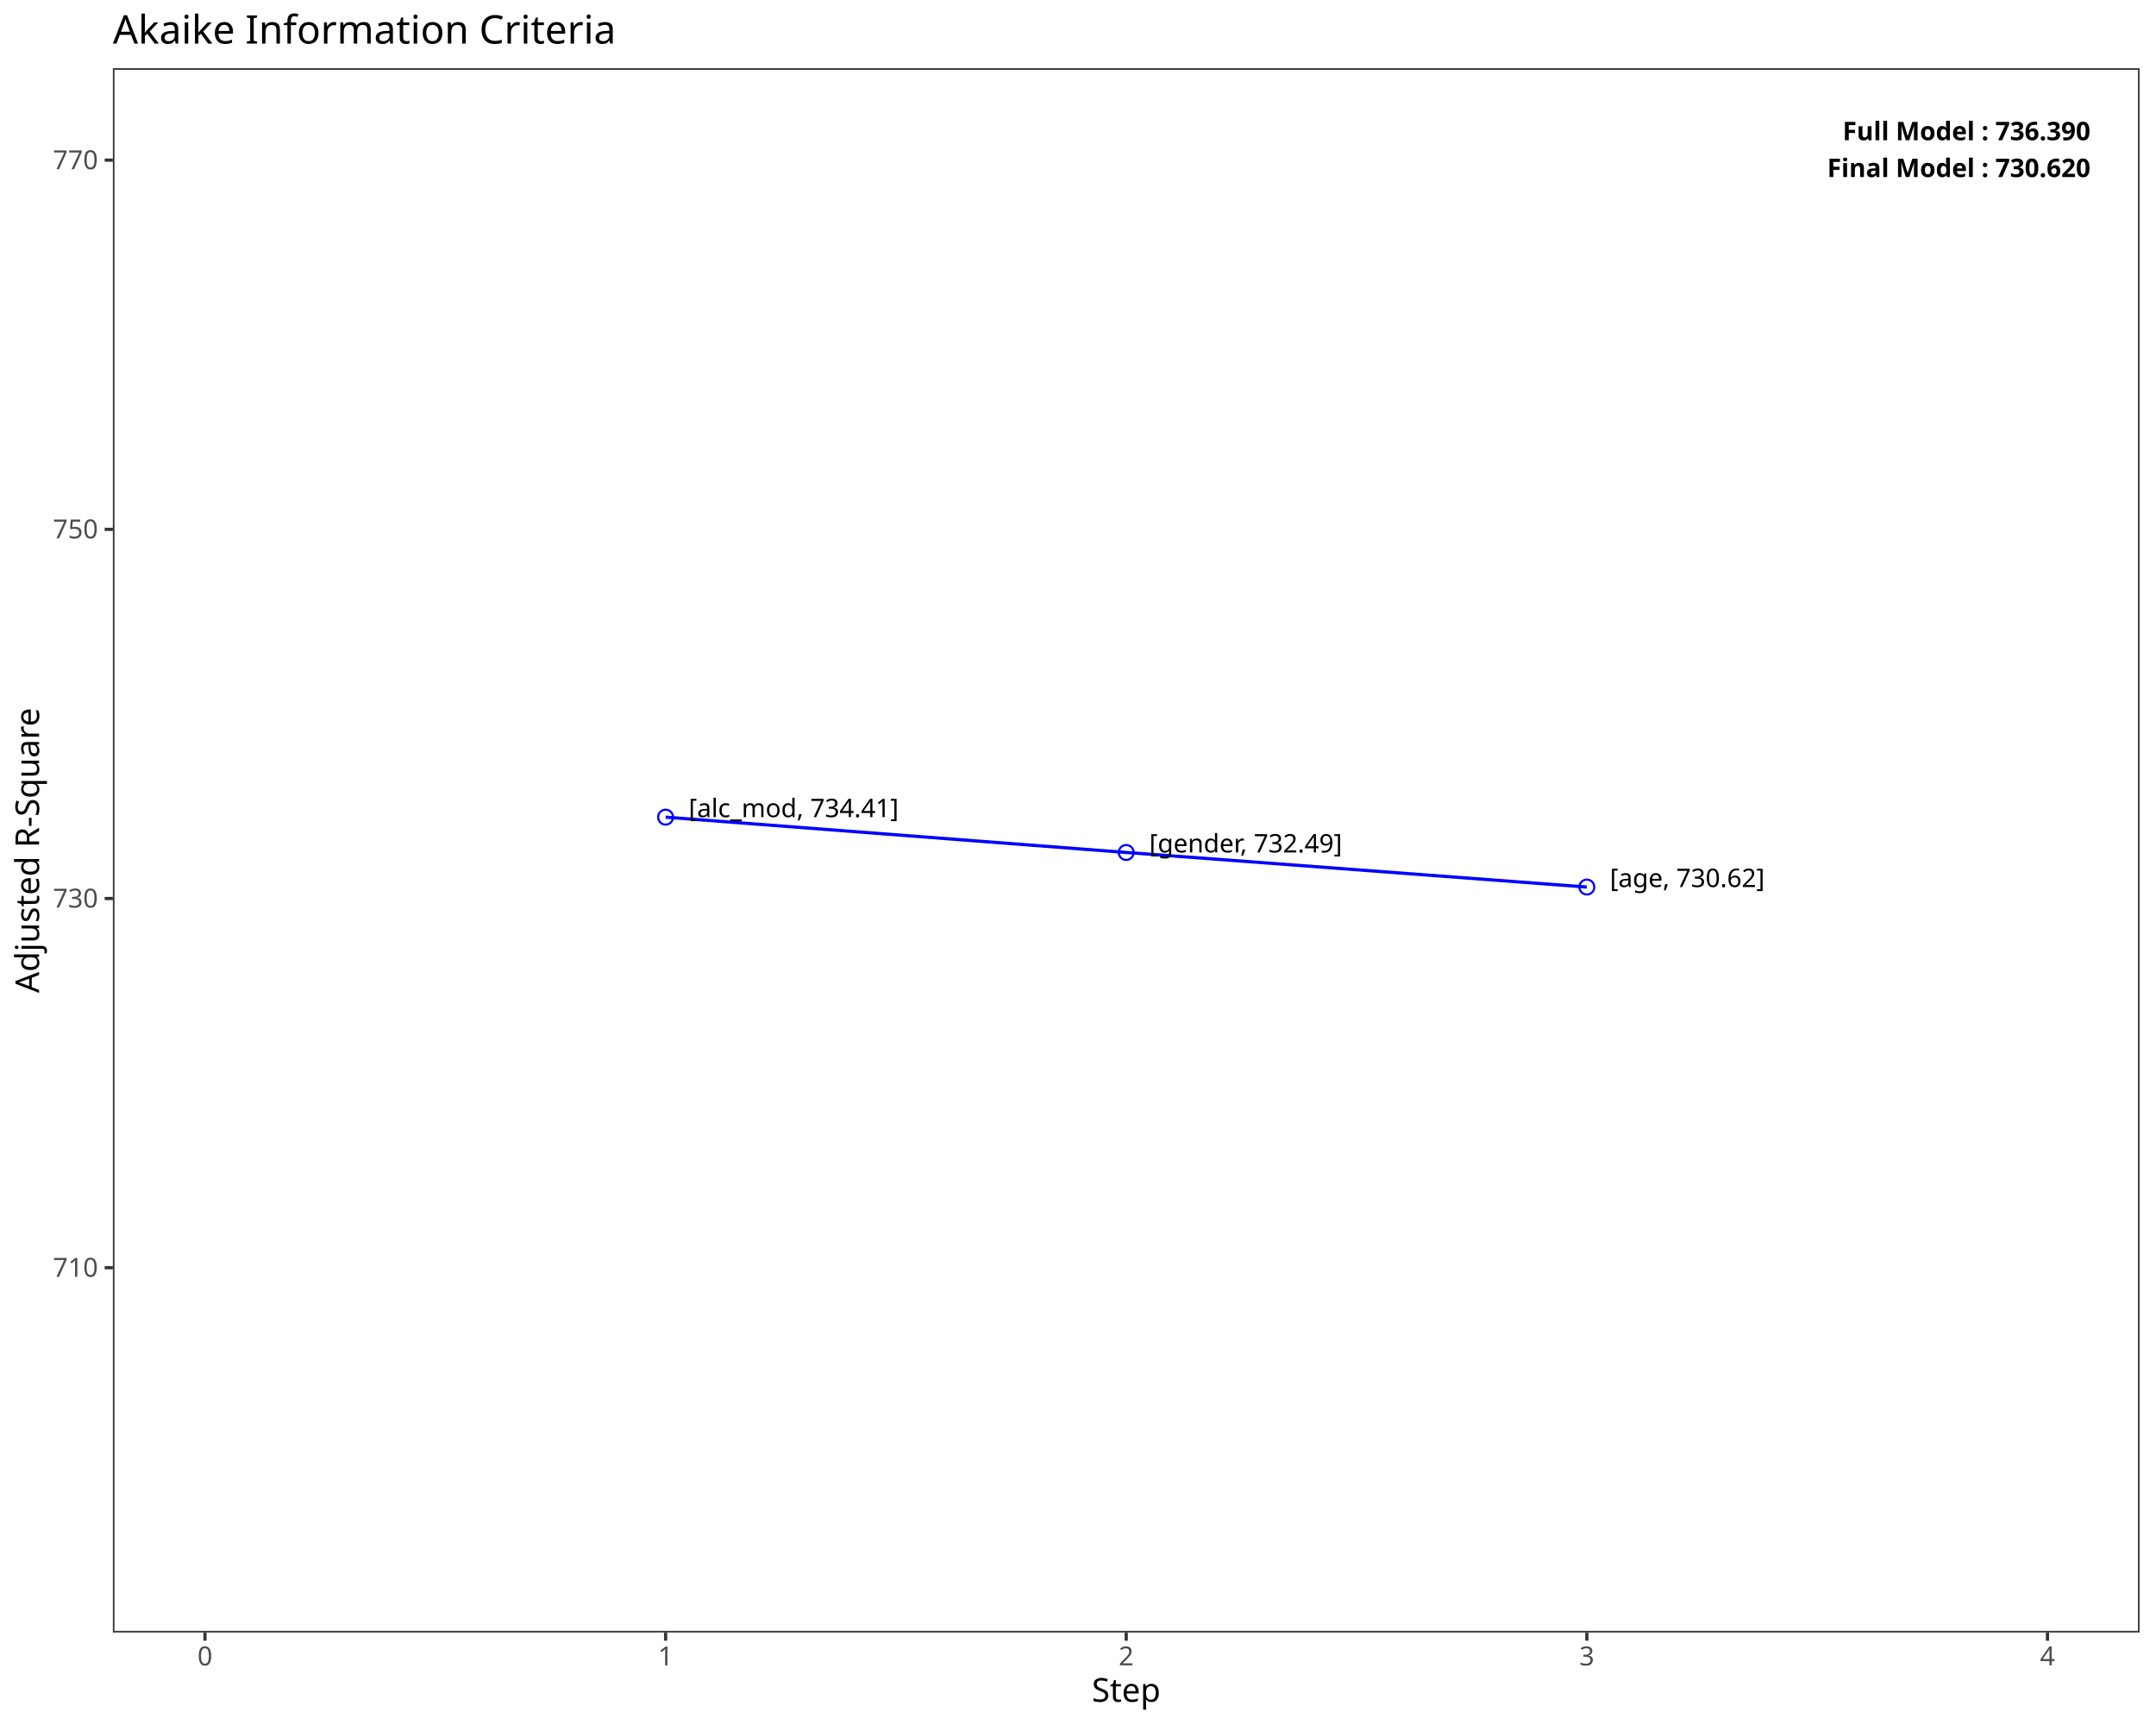
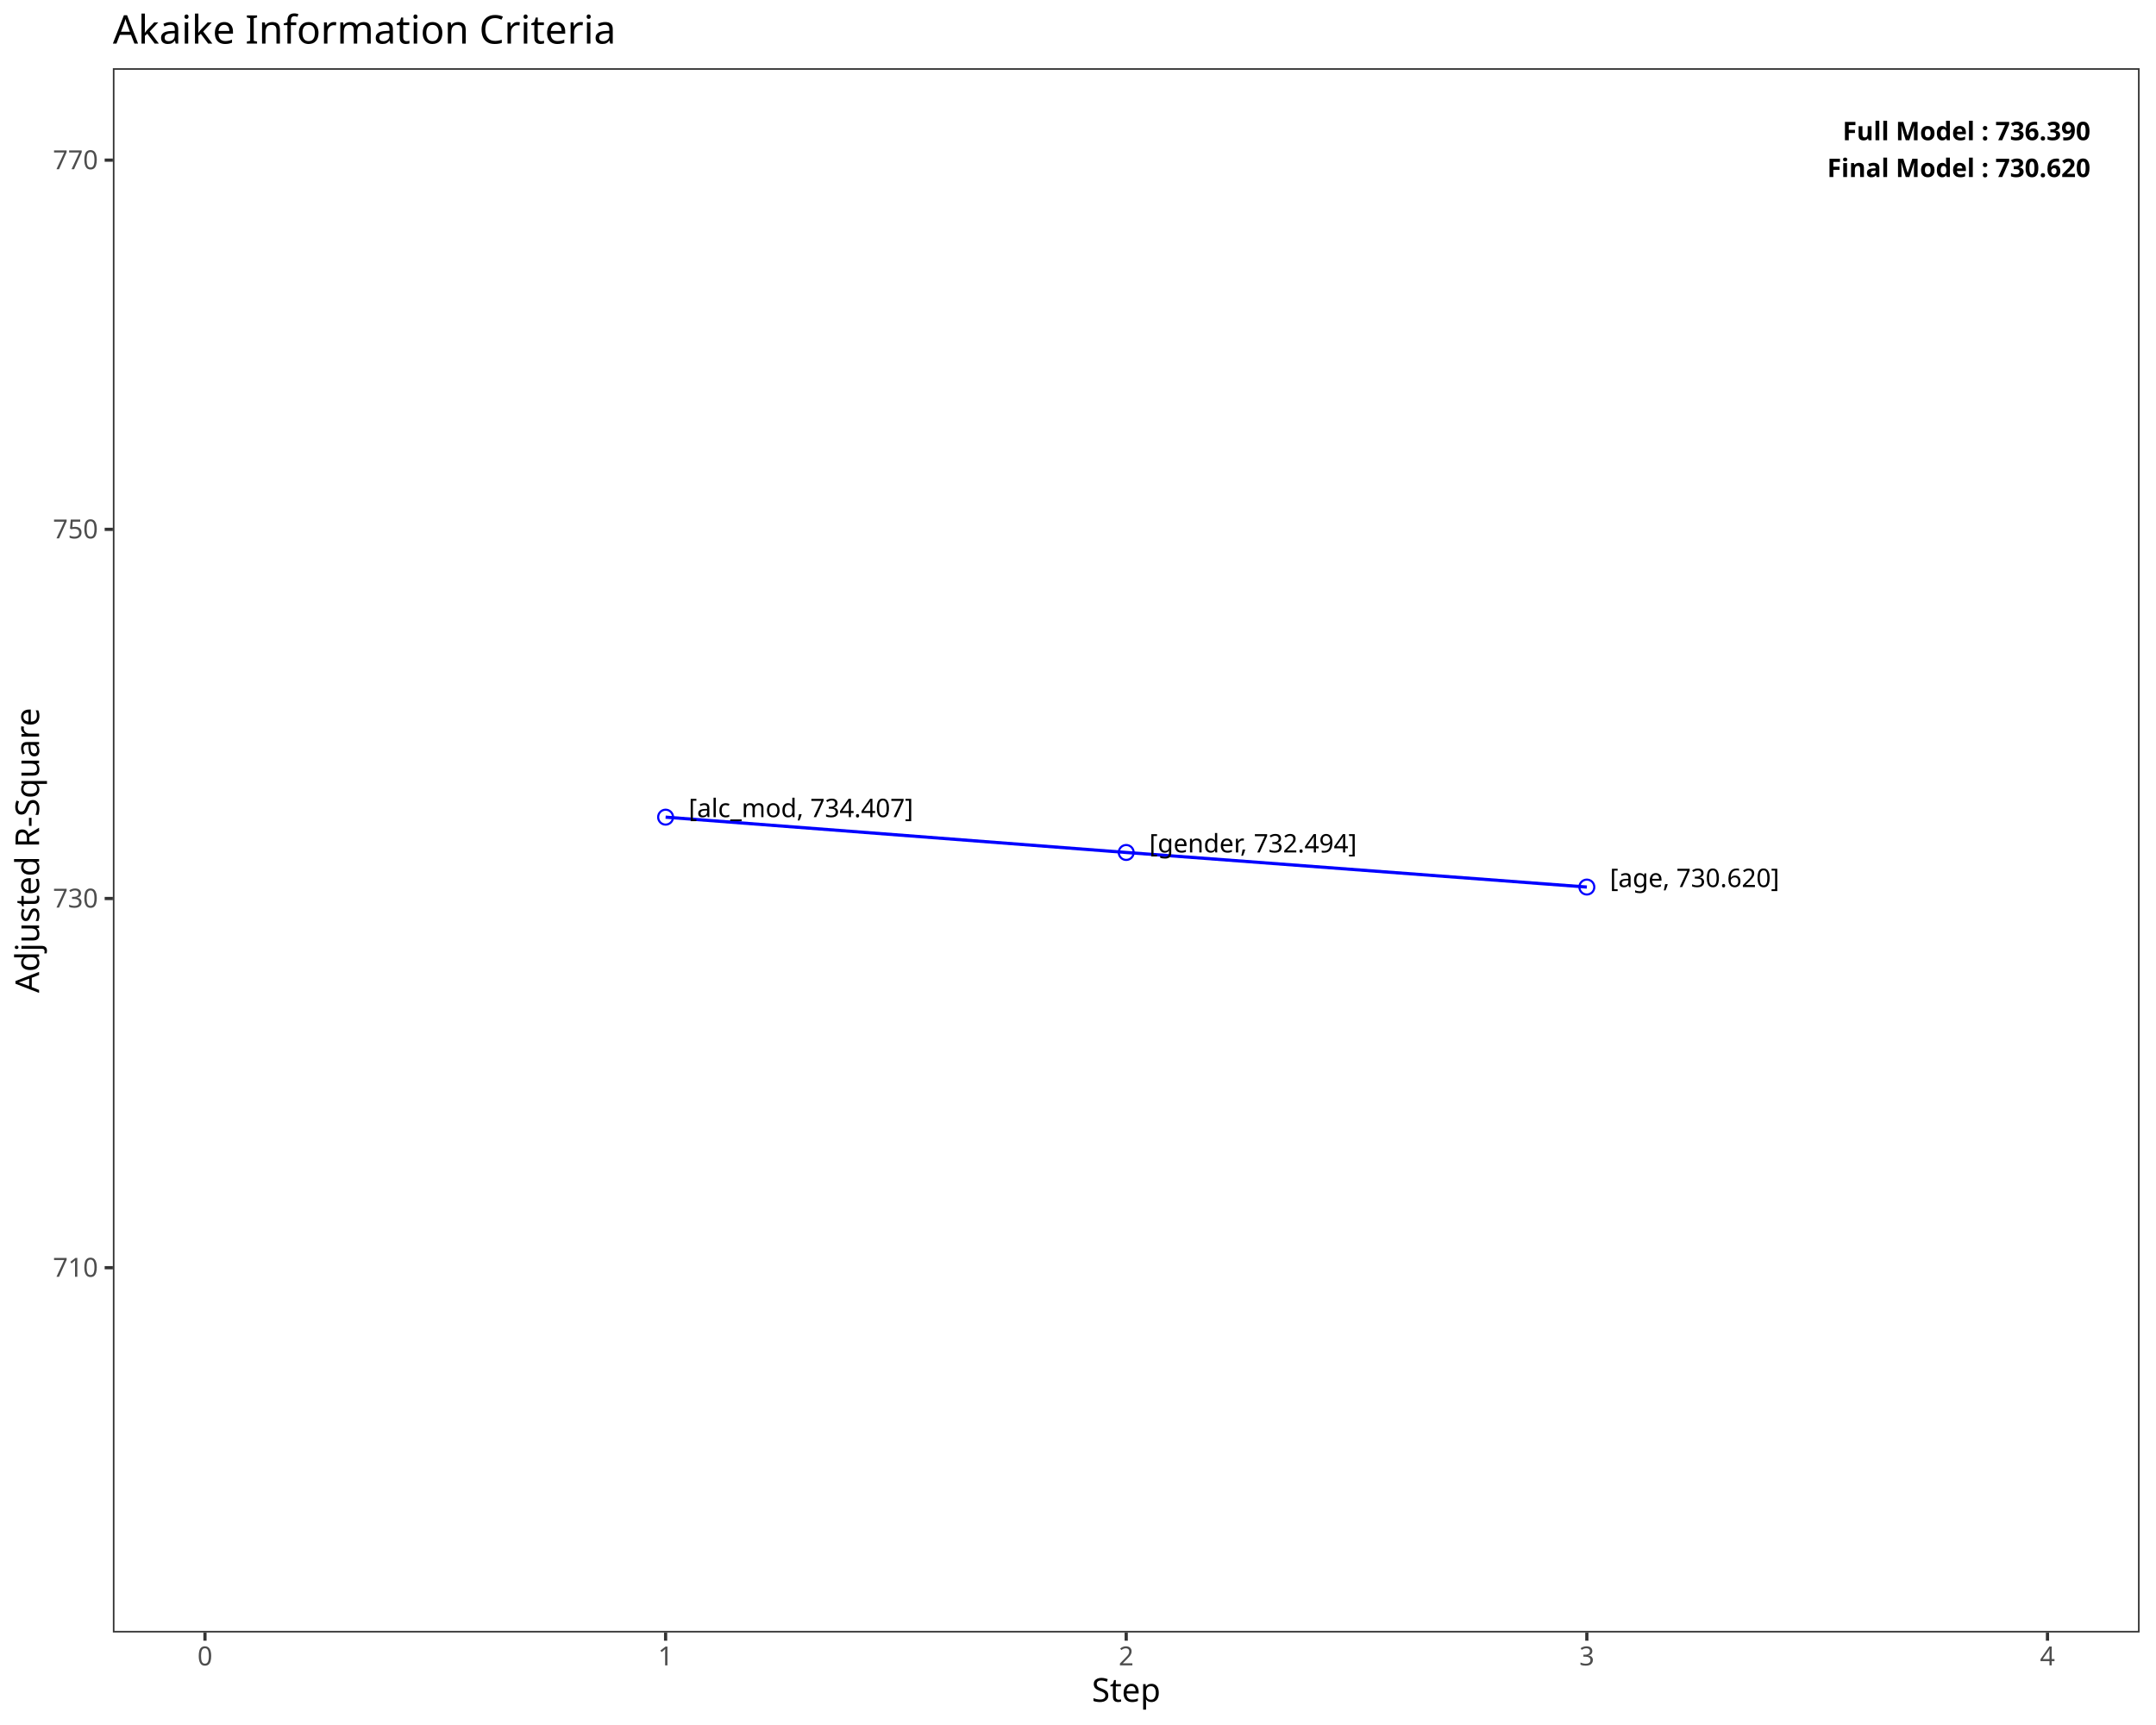
<svg xmlns="http://www.w3.org/2000/svg" class="svglite" data-engine-version="2.0" width="720.00pt" height="576.00pt" viewBox="0 0 720.00 576.00">
  <defs>
    <style type="text/css">
    .svglite line, .svglite polyline, .svglite polygon, .svglite path, .svglite rect, .svglite circle {
      fill: none;
      stroke: #000000;
      stroke-linecap: round;
      stroke-linejoin: round;
      stroke-miterlimit: 10.00;
    }
  </style>
  </defs>
  <rect width="100%" height="100%" style="stroke: none; fill: #FFFFFF;" />
  <defs>
    <clipPath id="cpMC4wMHw3MjAuMDB8MC4wMHw1NzYuMDA=">
      <rect x="0.00" y="0.00" width="720.00" height="576.00" />
    </clipPath>
  </defs>
  <g clip-path="url(#cpMC4wMHw3MjAuMDB8MC4wMHw1NzYuMDA=)">
    <rect x="0.00" y="0.00" width="720.00" height="576.00" style="stroke-width: 1.07; stroke: #FFFFFF; fill: #FFFFFF;" />
  </g>
  <defs>
    <clipPath id="cpMzcuNjl8NzE0LjUyfDIyLjc4fDU0NS4xMQ==">
      <rect x="37.69" y="22.78" width="676.83" height="522.33" />
    </clipPath>
  </defs>
  <g clip-path="url(#cpMzcuNjl8NzE0LjUyfDIyLjc4fDU0NS4xMQ==)">
    <rect x="37.69" y="22.78" width="676.83" height="522.33" style="stroke-width: 1.07; stroke: none; fill: #FFFFFF;" />
    <polyline points="222.28,272.86 376.10,284.65 529.93,296.20 " style="stroke-width: 1.07; stroke: #0000FF; stroke-linecap: butt;" />
    <circle cx="222.28" cy="272.86" r="2.49" style="stroke-width: 0.71; stroke: #0000FF;" />
    <circle cx="376.10" cy="284.65" r="2.49" style="stroke-width: 0.71; stroke: #0000FF;" />
    <circle cx="529.93" cy="296.20" r="2.49" style="stroke-width: 0.71; stroke: #0000FF;" />
-     <text x="229.97" y="272.86" style="font-size: 8.54px; font-family: sans;" textLength="67.86px" lengthAdjust="spacingAndGlyphs">[alc_mod, 734.41]</text>
-     <text x="383.80" y="284.65" style="font-size: 8.54px; font-family: sans;" textLength="62.17px" lengthAdjust="spacingAndGlyphs">[gender, 732.49]</text>
-     <text x="537.62" y="296.20" style="font-size: 8.54px; font-family: sans;" textLength="49.84px" lengthAdjust="spacingAndGlyphs">[age, 730.62]</text>
+     <text x="229.97" y="272.86" style="font-size: 8.54px; font-family: sans;" textLength="72.61px" lengthAdjust="spacingAndGlyphs">[alc_mod, 734.407]</text>
+     <text x="383.80" y="284.65" style="font-size: 8.54px; font-family: sans;" textLength="66.92px" lengthAdjust="spacingAndGlyphs">[gender, 732.494]</text>
+     <text x="537.62" y="296.20" style="font-size: 8.54px; font-family: sans;" textLength="54.58px" lengthAdjust="spacingAndGlyphs">[age, 730.620]</text>
    <text x="698.10" y="46.82" text-anchor="end" style="font-size: 8.54px; font-weight: bold; font-family: sans;" textLength="82.09px" lengthAdjust="spacingAndGlyphs"> Full Model  : 736.390</text>
    <text x="698.10" y="59.12" text-anchor="end" style="font-size: 8.54px; font-weight: bold; font-family: sans;" textLength="82.09px" lengthAdjust="spacingAndGlyphs">Final Model : 730.620</text>
    <rect x="37.69" y="22.78" width="676.83" height="522.33" style="stroke-width: 1.07; stroke: #333333;" />
  </g>
  <g clip-path="url(#cpMC4wMHw3MjAuMDB8MC4wMHw1NzYuMDA=)">
    <text x="32.76" y="426.33" text-anchor="end" style="font-size: 8.80px; fill: #4D4D4D; font-family: sans;" textLength="14.68px" lengthAdjust="spacingAndGlyphs">710</text>
    <text x="32.76" y="303.05" text-anchor="end" style="font-size: 8.80px; fill: #4D4D4D; font-family: sans;" textLength="14.68px" lengthAdjust="spacingAndGlyphs">730</text>
    <text x="32.76" y="179.78" text-anchor="end" style="font-size: 8.80px; fill: #4D4D4D; font-family: sans;" textLength="14.68px" lengthAdjust="spacingAndGlyphs">750</text>
    <text x="32.76" y="56.50" text-anchor="end" style="font-size: 8.80px; fill: #4D4D4D; font-family: sans;" textLength="14.68px" lengthAdjust="spacingAndGlyphs">770</text>
    <polyline points="34.95,423.30 37.69,423.30 " style="stroke-width: 1.07; stroke: #333333; stroke-linecap: butt;" />
    <polyline points="34.95,300.02 37.69,300.02 " style="stroke-width: 1.07; stroke: #333333; stroke-linecap: butt;" />
    <polyline points="34.95,176.75 37.69,176.75 " style="stroke-width: 1.07; stroke: #333333; stroke-linecap: butt;" />
    <polyline points="34.95,53.47 37.69,53.47 " style="stroke-width: 1.07; stroke: #333333; stroke-linecap: butt;" />
    <polyline points="68.45,547.85 68.45,545.11 " style="stroke-width: 1.07; stroke: #333333; stroke-linecap: butt;" />
    <polyline points="222.28,547.85 222.28,545.11 " style="stroke-width: 1.07; stroke: #333333; stroke-linecap: butt;" />
    <polyline points="376.10,547.85 376.10,545.11 " style="stroke-width: 1.07; stroke: #333333; stroke-linecap: butt;" />
    <polyline points="529.93,547.85 529.93,545.11 " style="stroke-width: 1.07; stroke: #333333; stroke-linecap: butt;" />
    <polyline points="683.76,547.85 683.76,545.11 " style="stroke-width: 1.07; stroke: #333333; stroke-linecap: butt;" />
    <text x="68.45" y="556.10" text-anchor="middle" style="font-size: 8.80px; fill: #4D4D4D; font-family: sans;" textLength="4.89px" lengthAdjust="spacingAndGlyphs">0</text>
    <text x="222.28" y="556.10" text-anchor="middle" style="font-size: 8.80px; fill: #4D4D4D; font-family: sans;" textLength="4.89px" lengthAdjust="spacingAndGlyphs">1</text>
    <text x="376.10" y="556.10" text-anchor="middle" style="font-size: 8.80px; fill: #4D4D4D; font-family: sans;" textLength="4.89px" lengthAdjust="spacingAndGlyphs">2</text>
    <text x="529.93" y="556.10" text-anchor="middle" style="font-size: 8.80px; fill: #4D4D4D; font-family: sans;" textLength="4.89px" lengthAdjust="spacingAndGlyphs">3</text>
    <text x="683.76" y="556.10" text-anchor="middle" style="font-size: 8.80px; fill: #4D4D4D; font-family: sans;" textLength="4.89px" lengthAdjust="spacingAndGlyphs">4</text>
    <text x="376.10" y="568.24" text-anchor="middle" style="font-size: 11.00px; font-family: sans;" textLength="22.63px" lengthAdjust="spacingAndGlyphs">Step</text>
    <text transform="translate(13.05,283.95) rotate(-90)" text-anchor="middle" style="font-size: 11.00px; font-family: sans;" textLength="92.95px" lengthAdjust="spacingAndGlyphs">Adjusted R-Square</text>
    <text x="37.69" y="14.56" style="font-size: 13.20px; font-family: sans;" textLength="155.54px" lengthAdjust="spacingAndGlyphs">Akaike Information Criteria</text>
  </g>
</svg>
